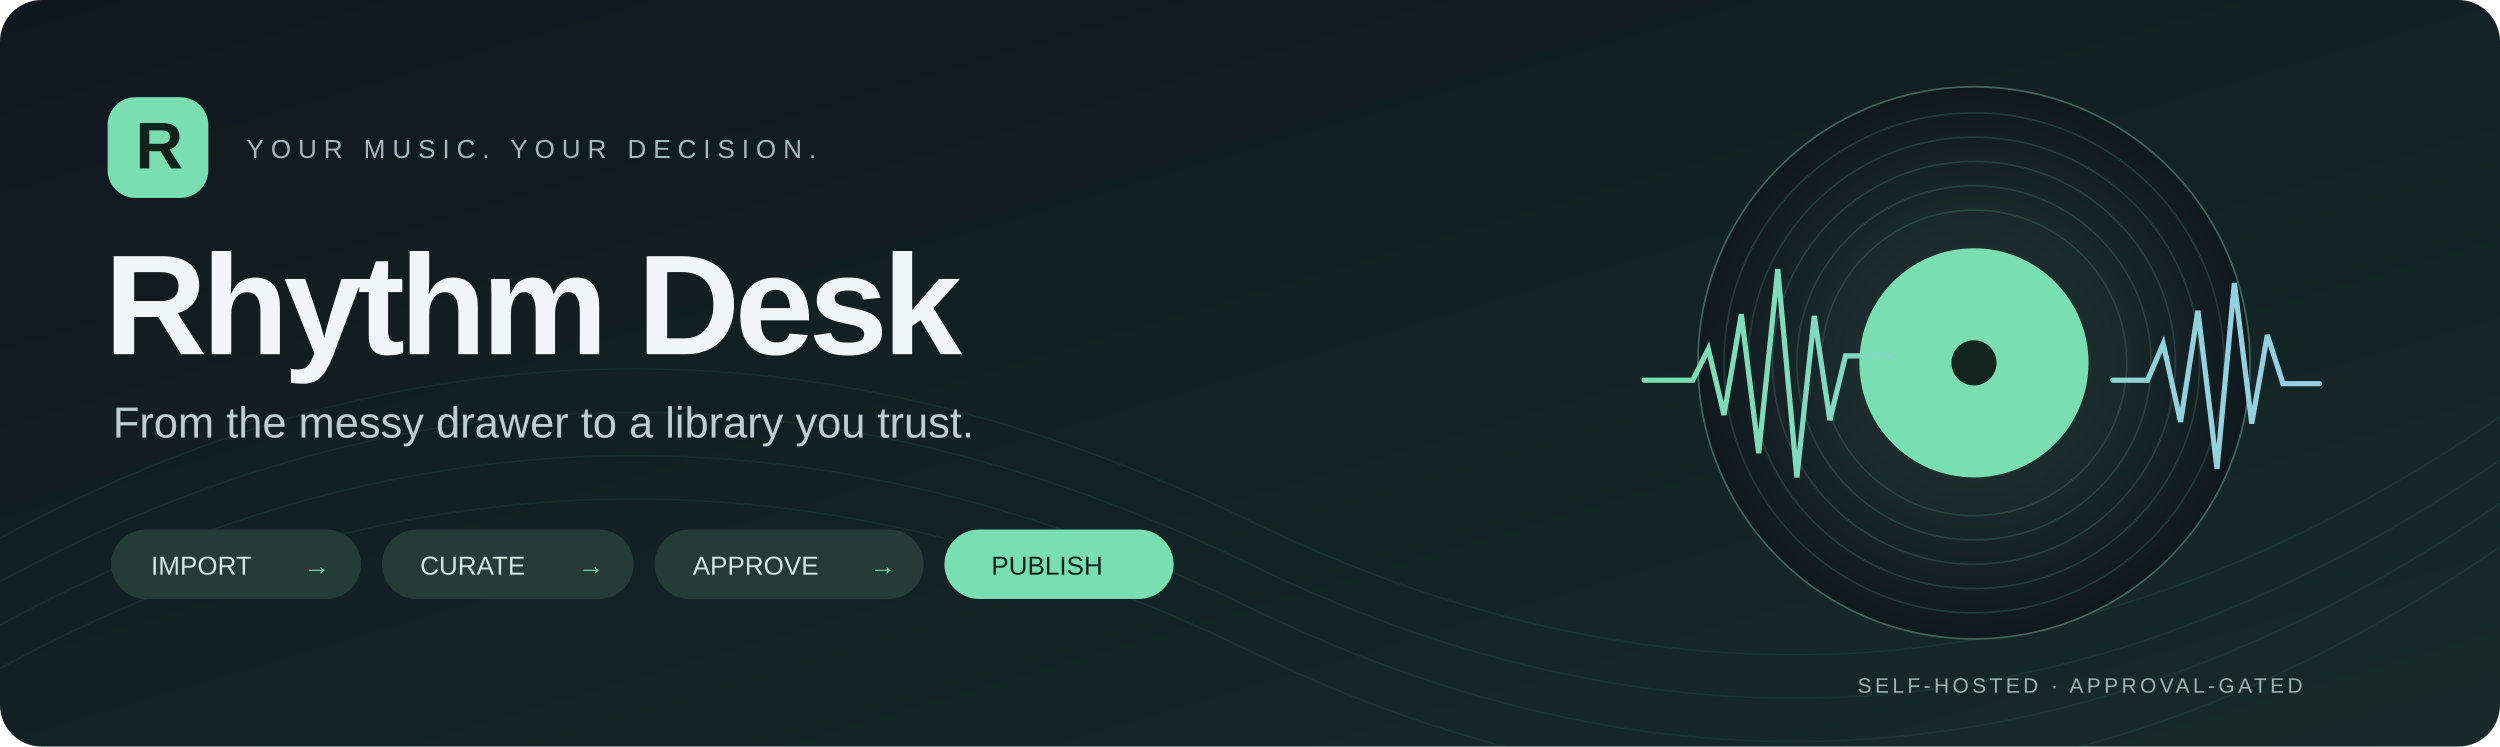
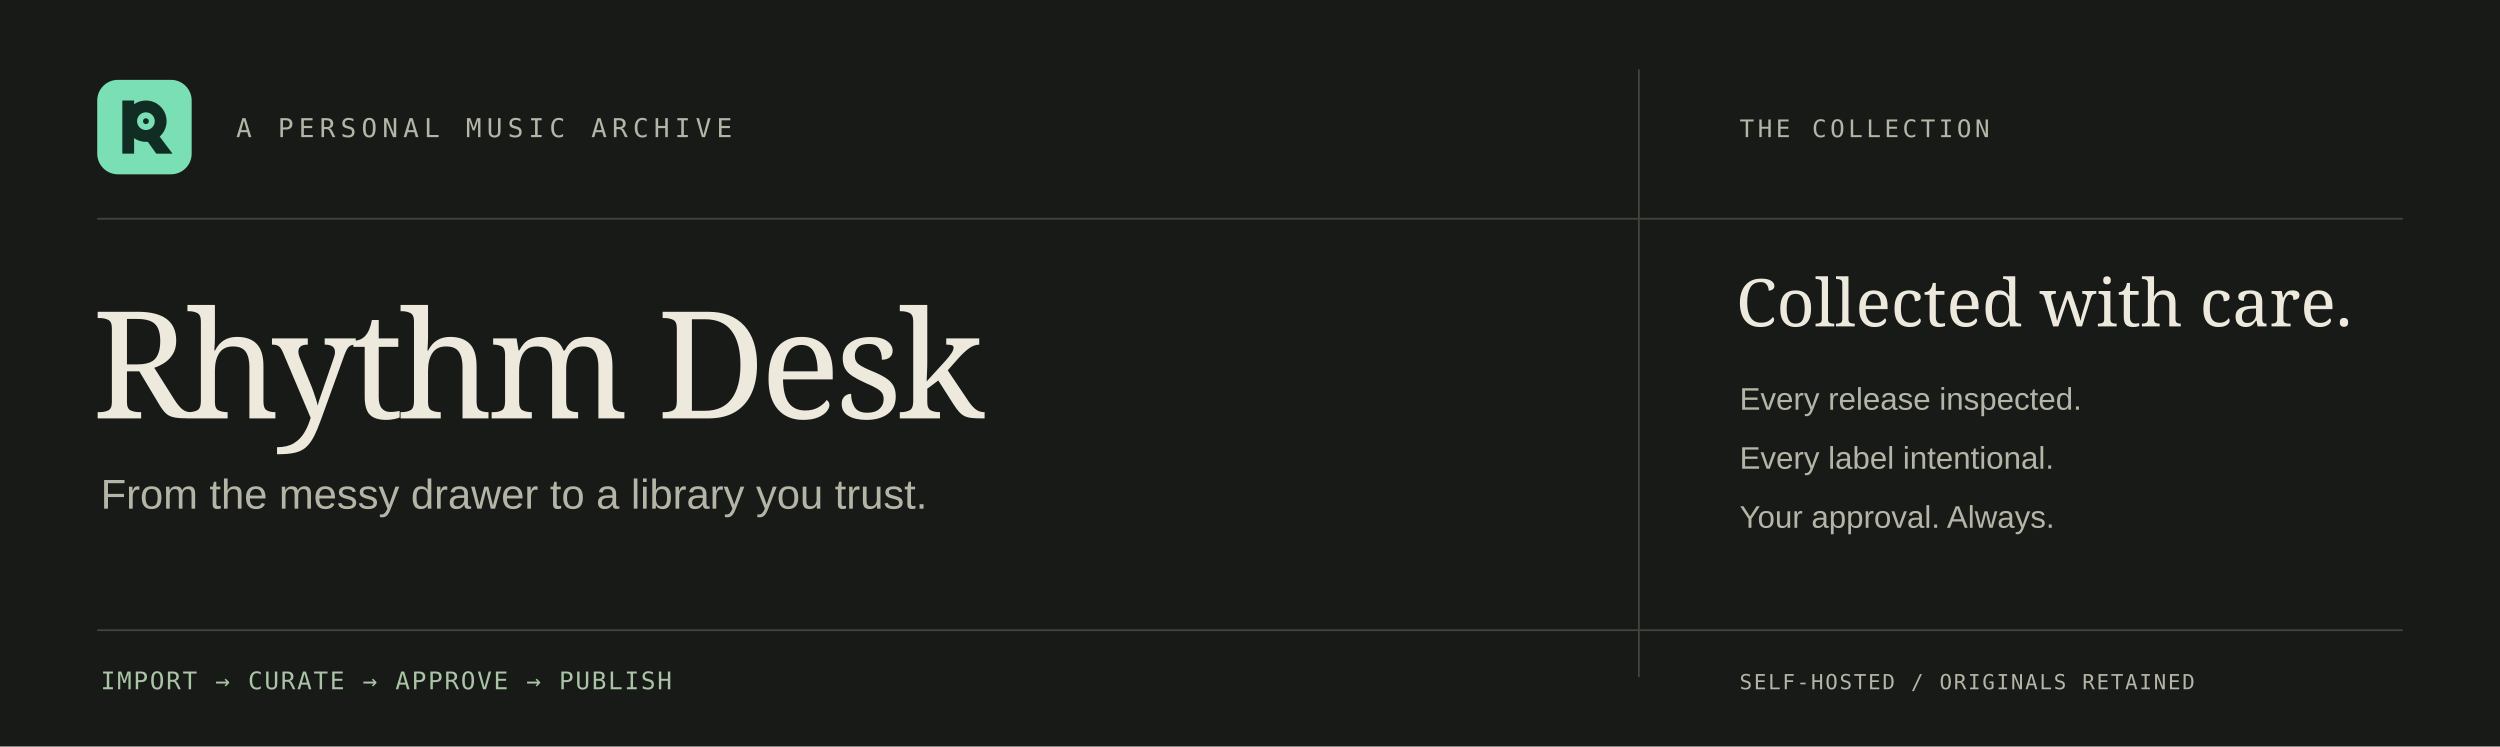
<svg xmlns="http://www.w3.org/2000/svg" width="1440" height="430" viewBox="0 0 1440 430" role="img" aria-labelledby="title description">
-   <defs>
-     <linearGradient id="bg" x2="1" y2="1">
-       <stop stop-color="#10181f" />
-       <stop offset="1" stop-color="#162b29" />
-     </linearGradient>
-     <linearGradient id="mint">
-       <stop stop-color="#79dfb0" />
-       <stop offset="1" stop-color="#98cfe7" />
-     </linearGradient>
-     <radialGradient id="record">
-       <stop stop-color="#263b3a" />
-       <stop offset="1" stop-color="#10191e" />
-     </radialGradient>
-   </defs>
-   <rect width="1440" height="430" rx="24" fill="url(#bg)" />
-   <g fill="none" stroke="#79dfb0" opacity=".07">
-     <path d="M0 310Q350 120 720 300T1440 240" />
-     <path d="M0 335Q350 145 720 325T1440 265" />
-     <path d="M0 360Q350 170 720 350T1440 290" />
-     <path d="M0 385Q350 195 720 375T1440 315" />
+   <rect width="1440" height="430" fill="#181a17" />
+   <path d="M56 126H1384M56 363H1384M944 40V390" fill="none" stroke="#41463d" />
+   <g transform="translate(56 46) scale(.85)">
+     <rect width="64" height="64" rx="14" fill="#7bdfb5" />
+     <g fill="#112c22">
+       <rect x="17" y="14" width="8" height="36" />
+       <circle cx="33" cy="28" r="14" />
+       <path d="M30 36 39 34 51 50H40Z" />
+     </g>
+     <circle cx="33" cy="28" r="6" fill="#7bdfb5" />
+     <circle cx="33" cy="28" r="2" fill="#112c22" />
  </g>
-   <rect x="62" y="56" width="58" height="58" rx="16" fill="#79dfb0" />
-   <text x="78" y="97" font-family="Segoe UI,Arial,sans-serif" font-size="38" font-weight="700" fill="#10231b">R</text>
-   <text x="142" y="91" font-family="Segoe UI,Arial,sans-serif" font-size="15" letter-spacing="4" fill="#a5b8bd">YOUR MUSIC. YOUR DECISION.</text>
-   <text x="60" y="204" font-family="Segoe UI,Arial,sans-serif" font-size="82" font-weight="700" letter-spacing="-3" fill="#f0f6f7">Rhythm Desk</text>
-   <text x="65" y="252" font-family="Segoe UI,Arial,sans-serif" font-size="25" fill="#bdcdd1">From the messy drawer to a library you trust.</text>
-   <g font-family="Segoe UI,Arial,sans-serif" font-size="15" fill="#d2e7df">
-     <rect x="64" y="305" width="144" height="40" rx="20" fill="#243c35" />
-     <text x="87" y="331">IMPORT</text>
-     <text x="175" y="331" fill="#79dfb0">→</text>
-     <rect x="220" y="305" width="145" height="40" rx="20" fill="#243c35" />
-     <text x="242" y="331">CURATE</text>
-     <text x="333" y="331" fill="#79dfb0">→</text>
-     <rect x="377" y="305" width="155" height="40" rx="20" fill="#243c35" />
-     <text x="399" y="331">APPROVE</text>
-     <text x="501" y="331" fill="#79dfb0">→</text>
-     <rect x="544" y="305" width="132" height="40" rx="20" fill="#79dfb0" />
-     <text x="571" y="331" fill="#10231b">PUBLISH</text>
+   <text x="136" y="79" font-family="Consolas,monospace" font-size="15" letter-spacing="3" fill="#b4b5a7">A PERSONAL MUSIC ARCHIVE</text>
+   <text x="53" y="241" font-family="Georgia,serif" font-size="86" letter-spacing="-3" fill="#eee9dd">Rhythm Desk</text>
+   <text x="58" y="293" font-family="Segoe UI,Arial,sans-serif" font-size="24" fill="#b4b5a7">From the messy drawer to a library you trust.</text>
+   <text x="58" y="397" font-family="Consolas,monospace" font-size="14" letter-spacing="1" fill="#aac5a6">IMPORT  →  CURATE  →  APPROVE  →  PUBLISH</text>
+   <text x="1002" y="79" font-family="Consolas,monospace" font-size="14" letter-spacing="2" fill="#b4b5a7">THE COLLECTION</text>
+   <text x="1000" y="188" font-family="Georgia,serif" font-size="38" fill="#eee9dd">Collected with care.</text>
+   <g font-family="Segoe UI,Arial,sans-serif" font-size="18" fill="#b4b5a7">
+     <text x="1002" y="236">Every release inspected.</text>
+     <text x="1002" y="270">Every label intentional.</text>
+     <text x="1002" y="304">Your approval. Always.</text>
  </g>
-   <g transform="translate(1137 209)">
-     <circle r="159" fill="url(#record)" stroke="#41655b" />
-     <g fill="none" stroke="#6cae99" opacity=".21">
-       <circle r="144" />
-       <circle r="130" />
-       <circle r="116" />
-       <circle r="102" />
-       <circle r="88" />
-     </g>
-     <circle r="66" fill="#79dfb0" />
-     <circle r="13" fill="#152620" />
-     <path d="M-190 10h28l9-18 9 38 10-58 10 80 11-106 11 120 10-93 9 60 9-37h26M80 10h20l9-21 10 45 10-64 11 91 10-107 10 81 9-51 9 28h21" stroke="url(#mint)" stroke-width="3" fill="none" stroke-linecap="round" />
-   </g>
-   <text x="1070" y="399" font-family="Segoe UI,Arial,sans-serif" font-size="12" letter-spacing="2" fill="#9bb4ae">SELF-HOSTED · APPROVAL-GATED</text>
+   <text x="1002" y="397" font-family="Consolas,monospace" font-size="12" letter-spacing="1" fill="#b4b5a7">SELF-HOSTED / ORIGINALS RETAINED</text>
</svg>
